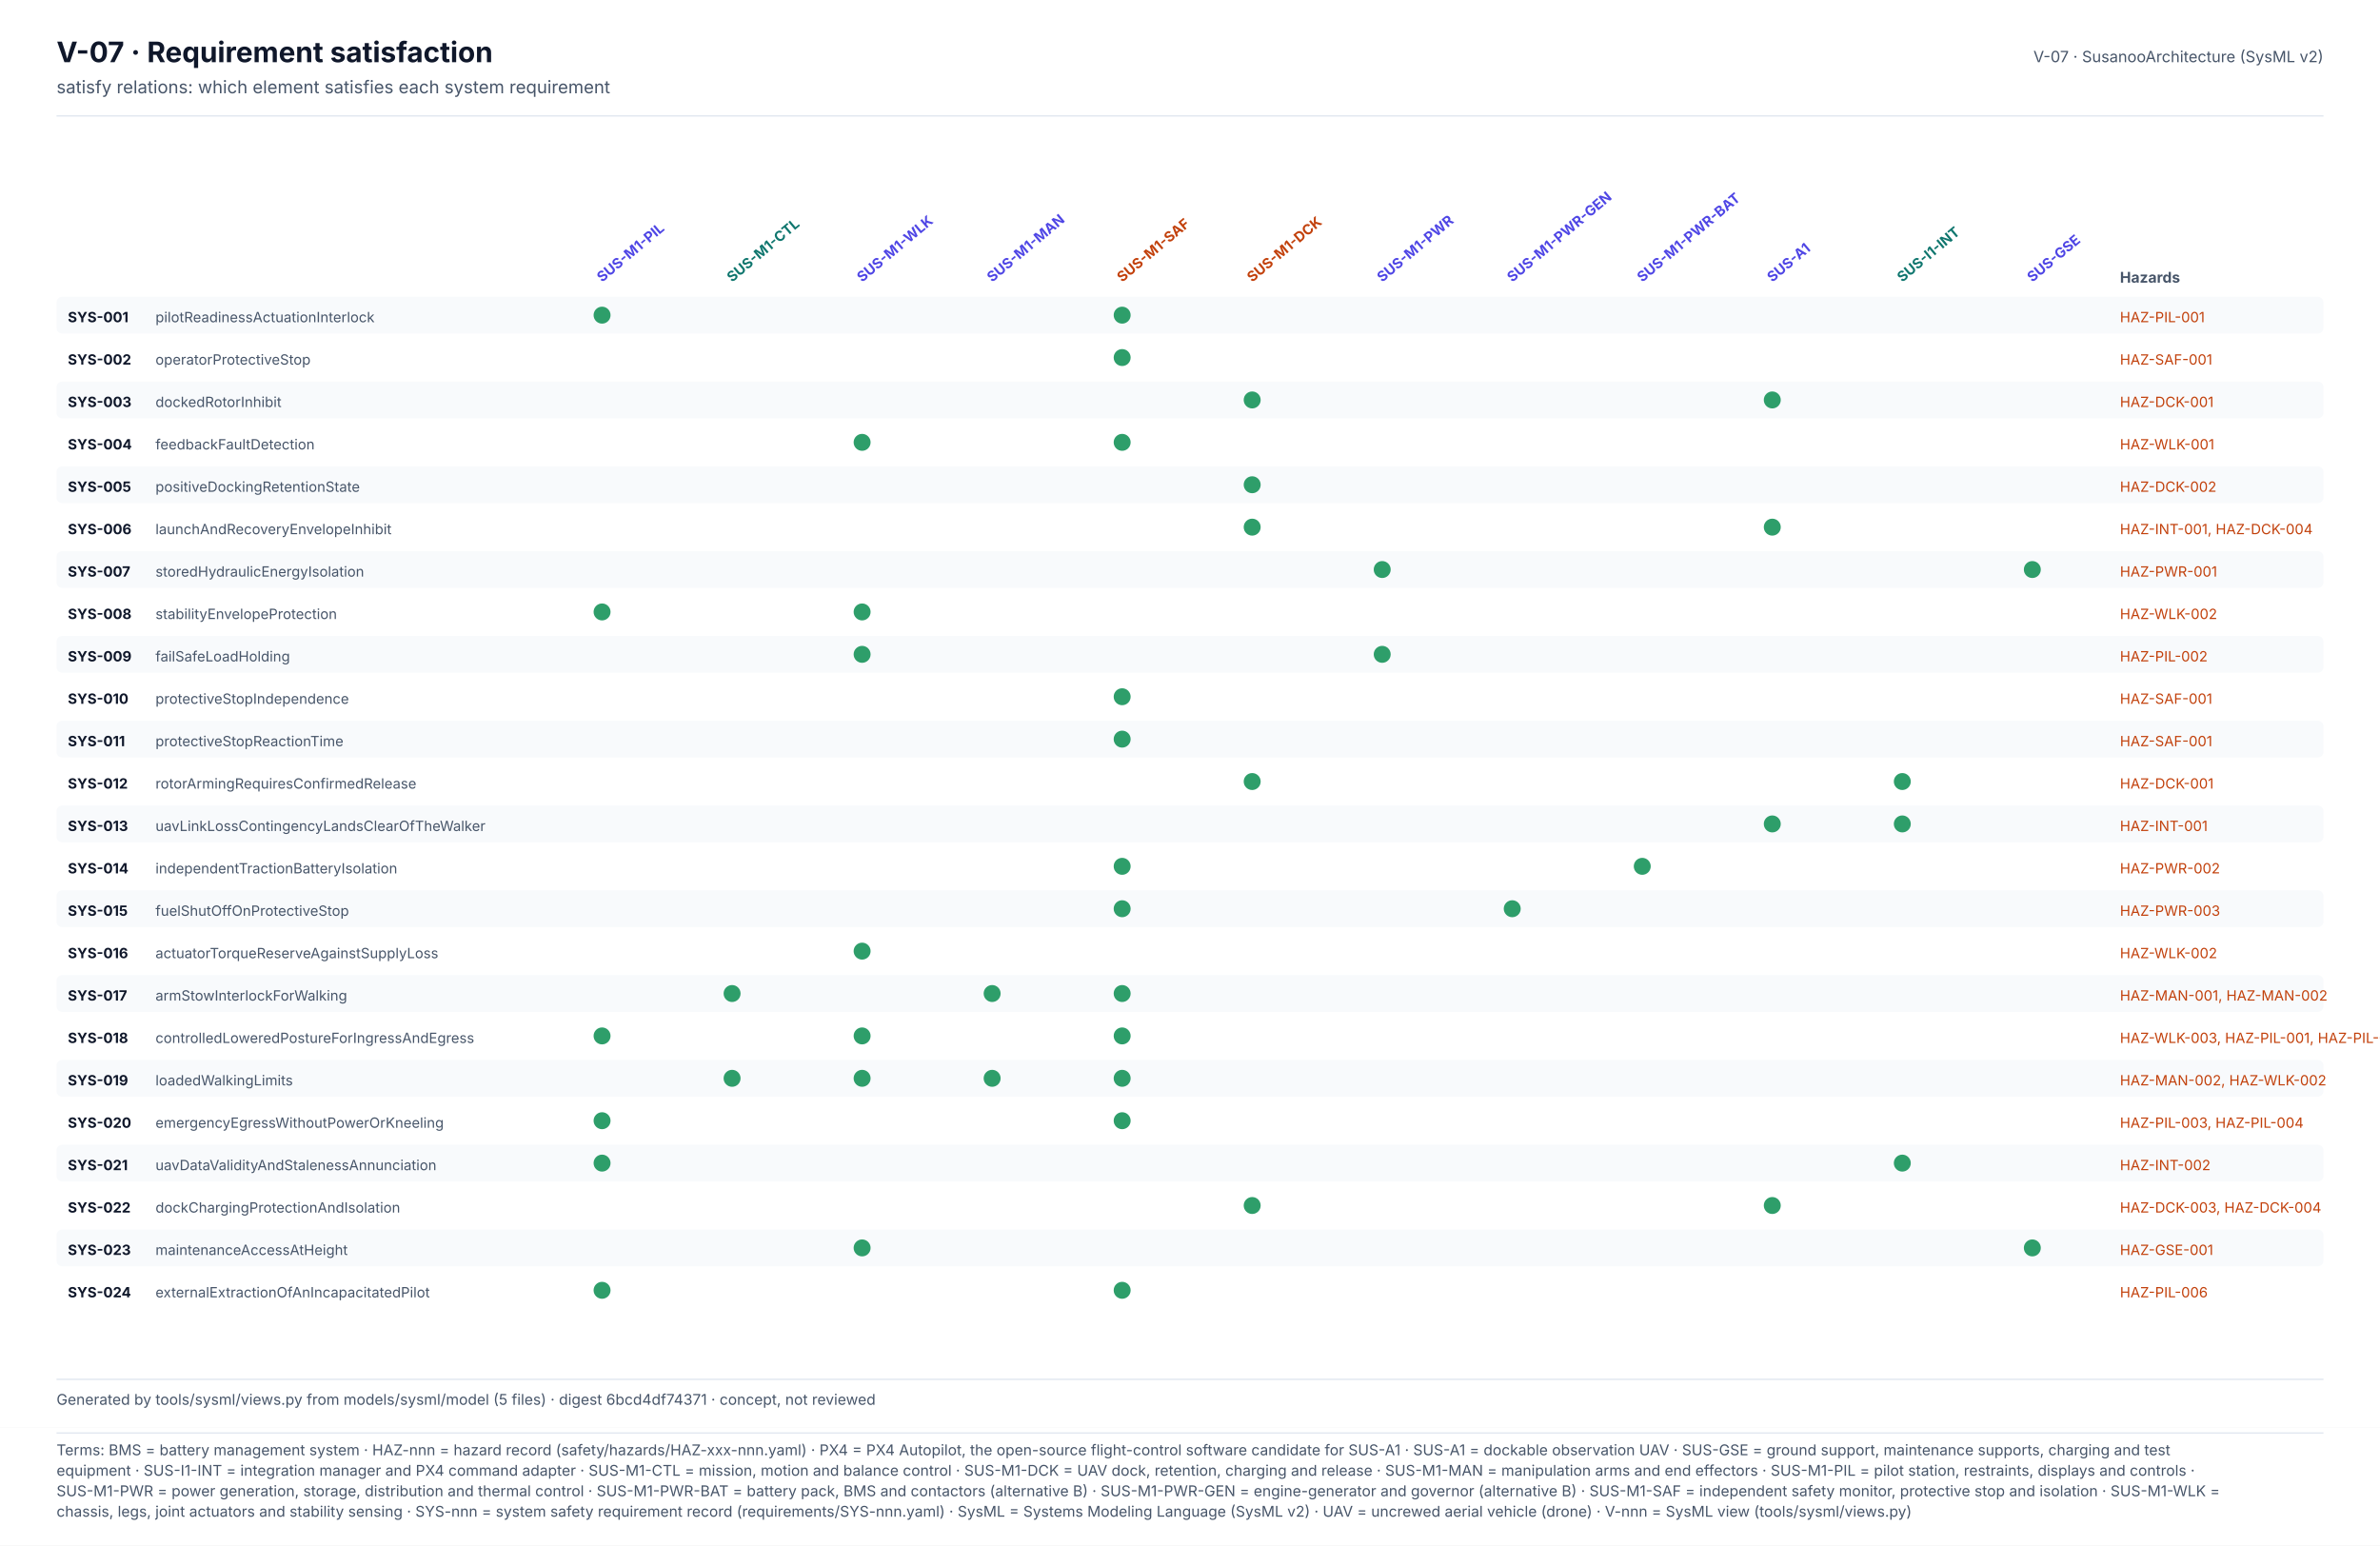
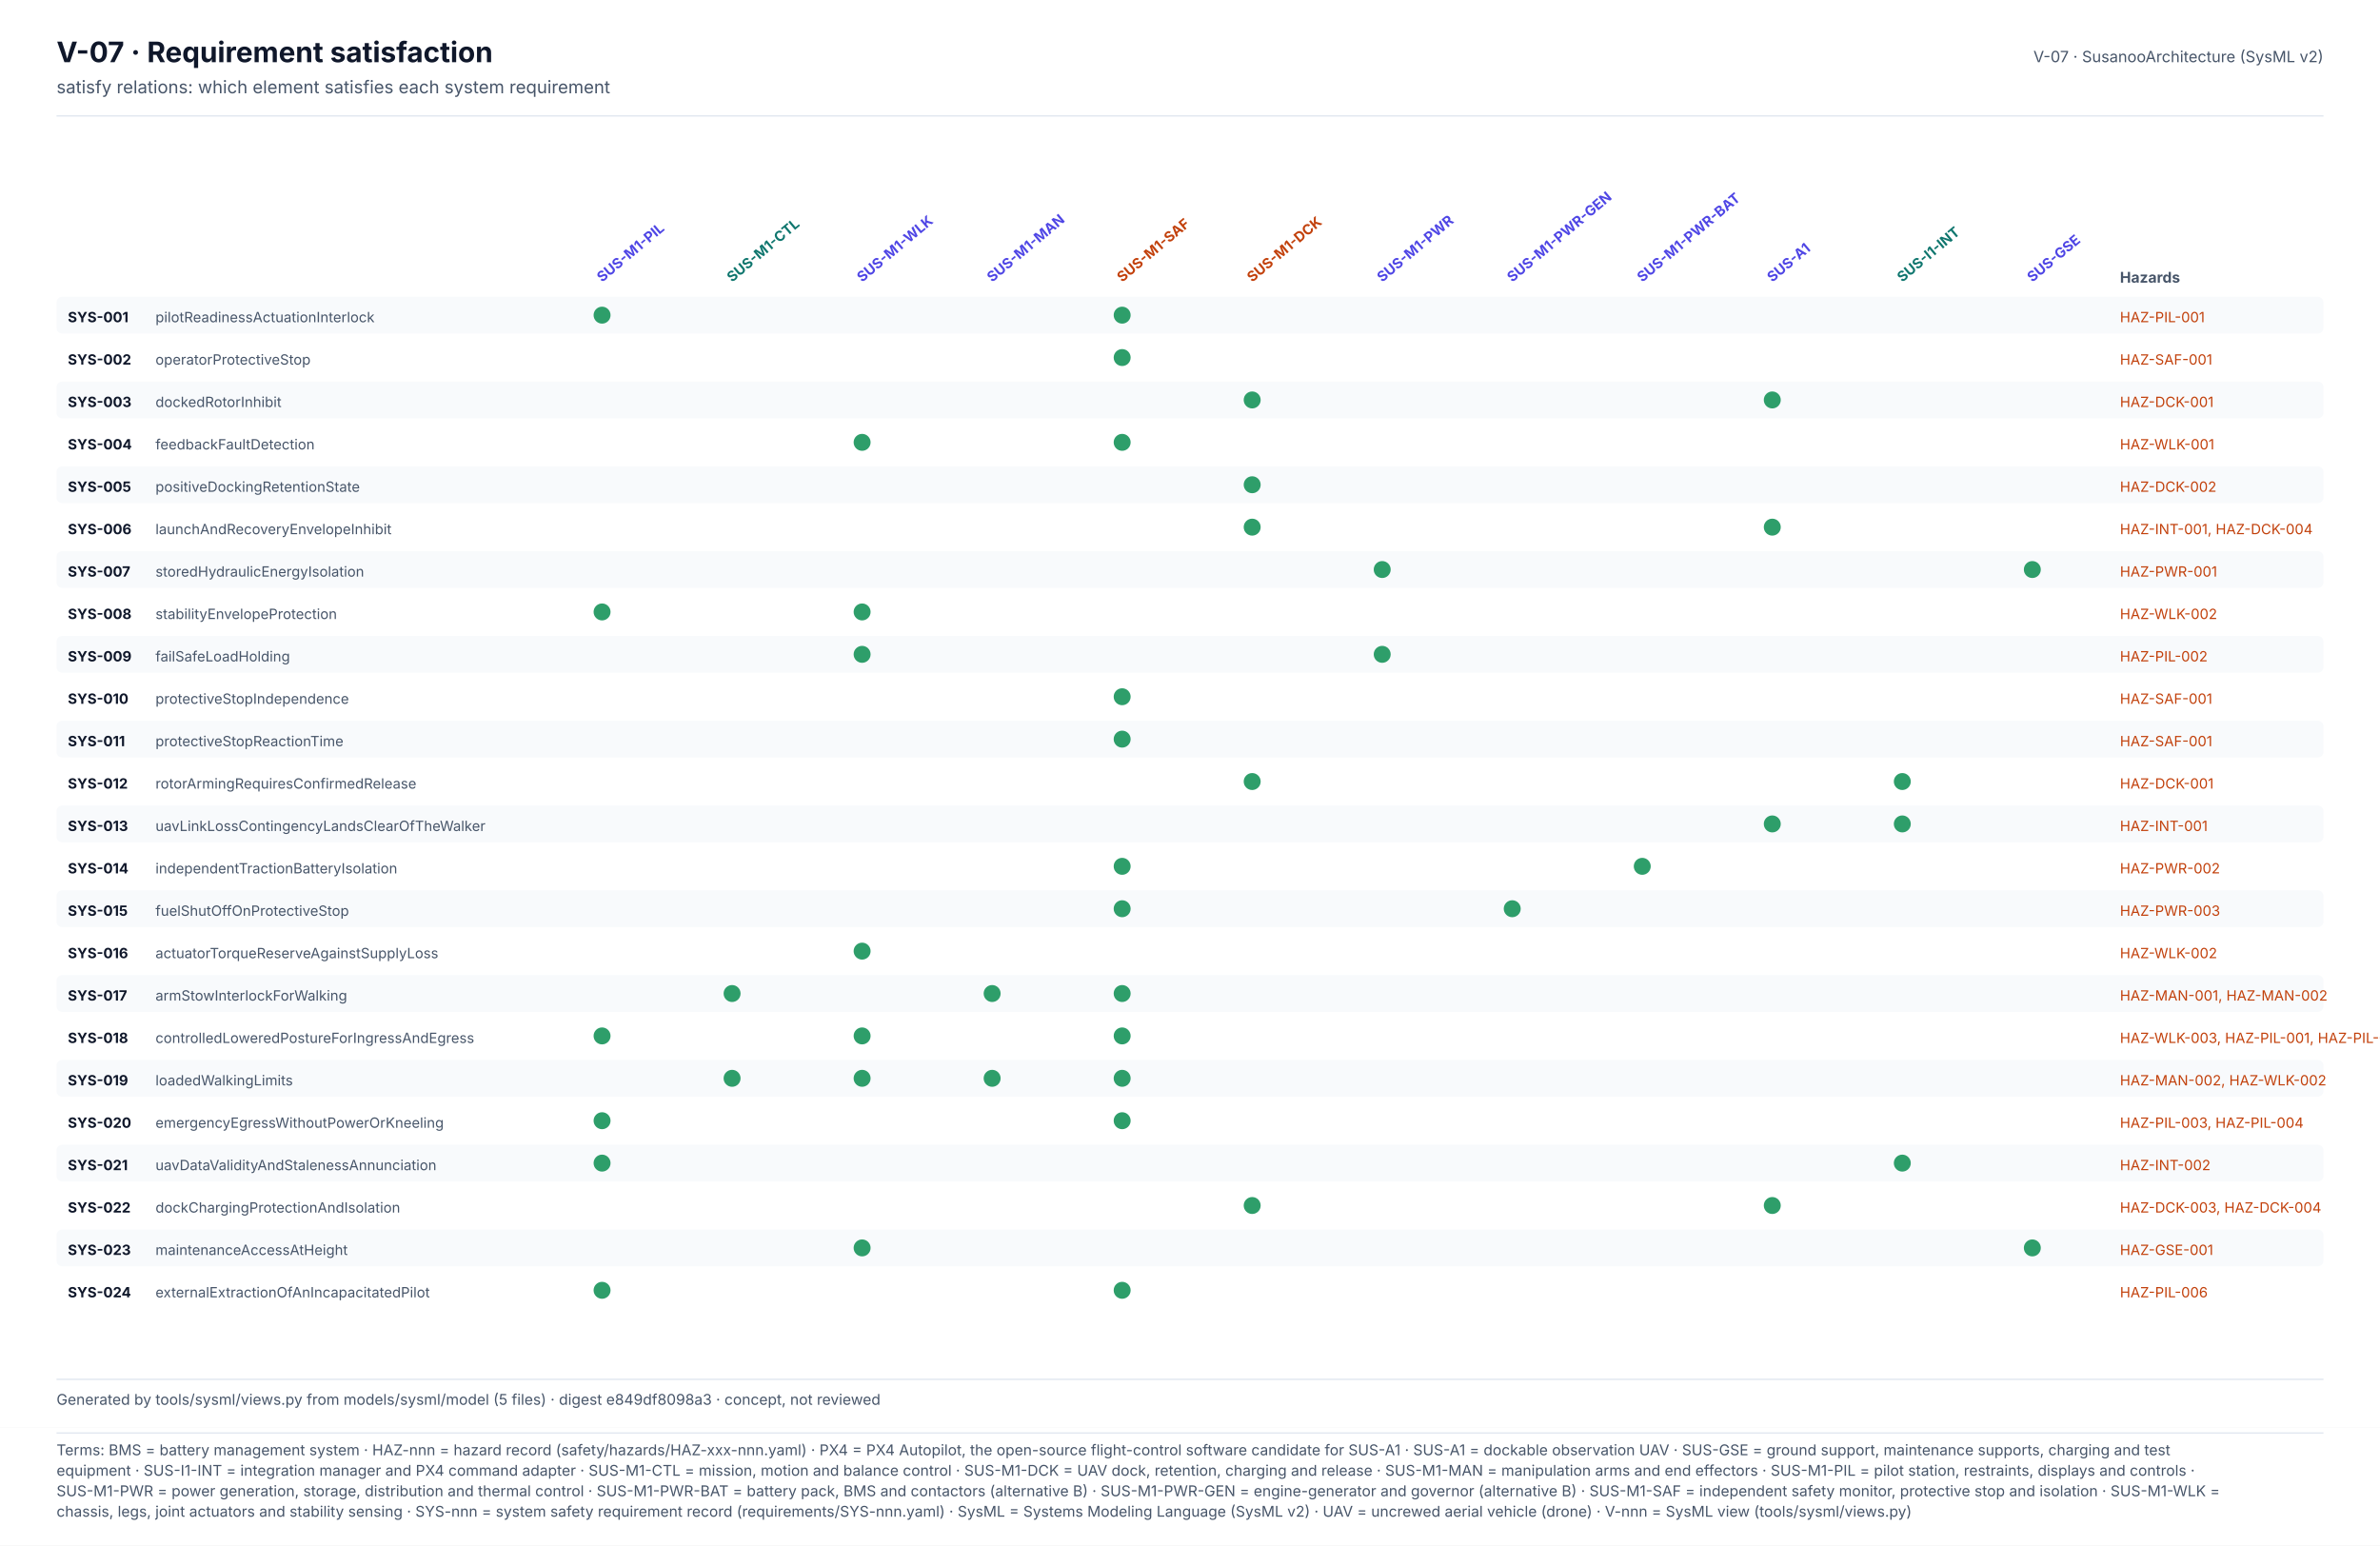
<svg xmlns="http://www.w3.org/2000/svg" width="1684" height="1093.6" viewBox="0 0 1684 1093.6" font-family="Inter, 'Segoe UI', Helvetica, Arial, sans-serif" role="img">
  <defs>
    <marker id="arr" viewBox="0 0 10 10" refX="9" refY="5" markerWidth="7" markerHeight="7" orient="auto-start-reverse">
      <path d="M0,0 L10,5 L0,10 z" fill="#475569" />
    </marker>
  </defs>
  <rect x="0" y="0" width="1684" height="1010" rx="0" fill="#FFFFFF" stroke="none" stroke-width="0" />
  <text x="40" y="44" font-size="20" fill="#0F172A" font-weight="700">V-07 · Requirement satisfaction</text>
  <text x="40" y="66" font-size="12.5" fill="#475569">satisfy relations: which element satisfies each system requirement</text>
  <text x="1644" y="44" font-size="11" fill="#475569" text-anchor="end">V-07 · SusanooArchitecture (SysML v2)</text>
  <line x1="40" y1="82" x2="1644" y2="82" stroke="#E2E8F0" stroke-width="1" />
  <text x="426" y="200" font-size="10" fill="#4F46E5" font-weight="700" transform="rotate(-40 426 200)">SUS-M1-PIL</text>
  <text x="518" y="200" font-size="10" fill="#0F766E" font-weight="700" transform="rotate(-40 518 200)">SUS-M1-CTL</text>
  <text x="610" y="200" font-size="10" fill="#4F46E5" font-weight="700" transform="rotate(-40 610 200)">SUS-M1-WLK</text>
  <text x="702" y="200" font-size="10" fill="#4F46E5" font-weight="700" transform="rotate(-40 702 200)">SUS-M1-MAN</text>
  <text x="794" y="200" font-size="10" fill="#C2410C" font-weight="700" transform="rotate(-40 794 200)">SUS-M1-SAF</text>
  <text x="886" y="200" font-size="10" fill="#C2410C" font-weight="700" transform="rotate(-40 886 200)">SUS-M1-DCK</text>
  <text x="978" y="200" font-size="10" fill="#4F46E5" font-weight="700" transform="rotate(-40 978 200)">SUS-M1-PWR</text>
  <text x="1070" y="200" font-size="10" fill="#4F46E5" font-weight="700" transform="rotate(-40 1070 200)">SUS-M1-PWR-GEN</text>
  <text x="1162" y="200" font-size="10" fill="#4F46E5" font-weight="700" transform="rotate(-40 1162 200)">SUS-M1-PWR-BAT</text>
  <text x="1254" y="200" font-size="10" fill="#4F46E5" font-weight="700" transform="rotate(-40 1254 200)">SUS-A1</text>
  <text x="1346" y="200" font-size="10" fill="#0F766E" font-weight="700" transform="rotate(-40 1346 200)">SUS-I1-INT</text>
  <text x="1438" y="200" font-size="10" fill="#4F46E5" font-weight="700" transform="rotate(-40 1438 200)">SUS-GSE</text>
  <text x="1500" y="200" font-size="10.5" fill="#475569" font-weight="700">Hazards</text>
  <rect x="40" y="210" width="1604" height="26" rx="4" fill="#F8FAFC" stroke="none" stroke-width="0" />
  <text x="48" y="228" font-size="10" fill="#0F172A" font-weight="700">SYS-001</text>
  <text x="110" y="228" font-size="10" fill="#475569">pilotReadinessActuationInterlock</text>
  <circle cx="426" cy="223" r="6" fill="#2E9E6A" stroke="none" />
  <circle cx="794" cy="223" r="6" fill="#2E9E6A" stroke="none" />
  <text x="1500" y="228" font-size="10" fill="#C2410C">HAZ-PIL-001</text>
  <rect x="40" y="240" width="1604" height="26" rx="4" fill="#FFFFFF" stroke="none" stroke-width="0" />
  <text x="48" y="258" font-size="10" fill="#0F172A" font-weight="700">SYS-002</text>
  <text x="110" y="258" font-size="10" fill="#475569">operatorProtectiveStop</text>
  <circle cx="794" cy="253" r="6" fill="#2E9E6A" stroke="none" />
  <text x="1500" y="258" font-size="10" fill="#C2410C">HAZ-SAF-001</text>
  <rect x="40" y="270" width="1604" height="26" rx="4" fill="#F8FAFC" stroke="none" stroke-width="0" />
  <text x="48" y="288" font-size="10" fill="#0F172A" font-weight="700">SYS-003</text>
  <text x="110" y="288" font-size="10" fill="#475569">dockedRotorInhibit</text>
  <circle cx="886" cy="283" r="6" fill="#2E9E6A" stroke="none" />
  <circle cx="1254" cy="283" r="6" fill="#2E9E6A" stroke="none" />
  <text x="1500" y="288" font-size="10" fill="#C2410C">HAZ-DCK-001</text>
  <rect x="40" y="300" width="1604" height="26" rx="4" fill="#FFFFFF" stroke="none" stroke-width="0" />
  <text x="48" y="318" font-size="10" fill="#0F172A" font-weight="700">SYS-004</text>
  <text x="110" y="318" font-size="10" fill="#475569">feedbackFaultDetection</text>
  <circle cx="610" cy="313" r="6" fill="#2E9E6A" stroke="none" />
  <circle cx="794" cy="313" r="6" fill="#2E9E6A" stroke="none" />
  <text x="1500" y="318" font-size="10" fill="#C2410C">HAZ-WLK-001</text>
  <rect x="40" y="330" width="1604" height="26" rx="4" fill="#F8FAFC" stroke="none" stroke-width="0" />
  <text x="48" y="348" font-size="10" fill="#0F172A" font-weight="700">SYS-005</text>
  <text x="110" y="348" font-size="10" fill="#475569">positiveDockingRetentionState</text>
  <circle cx="886" cy="343" r="6" fill="#2E9E6A" stroke="none" />
  <text x="1500" y="348" font-size="10" fill="#C2410C">HAZ-DCK-002</text>
  <rect x="40" y="360" width="1604" height="26" rx="4" fill="#FFFFFF" stroke="none" stroke-width="0" />
  <text x="48" y="378" font-size="10" fill="#0F172A" font-weight="700">SYS-006</text>
  <text x="110" y="378" font-size="10" fill="#475569">launchAndRecoveryEnvelopeInhibit</text>
  <circle cx="886" cy="373" r="6" fill="#2E9E6A" stroke="none" />
  <circle cx="1254" cy="373" r="6" fill="#2E9E6A" stroke="none" />
  <text x="1500" y="378" font-size="10" fill="#C2410C">HAZ-INT-001, HAZ-DCK-004</text>
  <rect x="40" y="390" width="1604" height="26" rx="4" fill="#F8FAFC" stroke="none" stroke-width="0" />
  <text x="48" y="408" font-size="10" fill="#0F172A" font-weight="700">SYS-007</text>
  <text x="110" y="408" font-size="10" fill="#475569">storedHydraulicEnergyIsolation</text>
  <circle cx="978" cy="403" r="6" fill="#2E9E6A" stroke="none" />
  <circle cx="1438" cy="403" r="6" fill="#2E9E6A" stroke="none" />
  <text x="1500" y="408" font-size="10" fill="#C2410C">HAZ-PWR-001</text>
  <rect x="40" y="420" width="1604" height="26" rx="4" fill="#FFFFFF" stroke="none" stroke-width="0" />
  <text x="48" y="438" font-size="10" fill="#0F172A" font-weight="700">SYS-008</text>
  <text x="110" y="438" font-size="10" fill="#475569">stabilityEnvelopeProtection</text>
  <circle cx="426" cy="433" r="6" fill="#2E9E6A" stroke="none" />
  <circle cx="610" cy="433" r="6" fill="#2E9E6A" stroke="none" />
  <text x="1500" y="438" font-size="10" fill="#C2410C">HAZ-WLK-002</text>
  <rect x="40" y="450" width="1604" height="26" rx="4" fill="#F8FAFC" stroke="none" stroke-width="0" />
  <text x="48" y="468" font-size="10" fill="#0F172A" font-weight="700">SYS-009</text>
  <text x="110" y="468" font-size="10" fill="#475569">failSafeLoadHolding</text>
  <circle cx="610" cy="463" r="6" fill="#2E9E6A" stroke="none" />
  <circle cx="978" cy="463" r="6" fill="#2E9E6A" stroke="none" />
  <text x="1500" y="468" font-size="10" fill="#C2410C">HAZ-PIL-002</text>
  <rect x="40" y="480" width="1604" height="26" rx="4" fill="#FFFFFF" stroke="none" stroke-width="0" />
  <text x="48" y="498" font-size="10" fill="#0F172A" font-weight="700">SYS-010</text>
  <text x="110" y="498" font-size="10" fill="#475569">protectiveStopIndependence</text>
  <circle cx="794" cy="493" r="6" fill="#2E9E6A" stroke="none" />
  <text x="1500" y="498" font-size="10" fill="#C2410C">HAZ-SAF-001</text>
  <rect x="40" y="510" width="1604" height="26" rx="4" fill="#F8FAFC" stroke="none" stroke-width="0" />
  <text x="48" y="528" font-size="10" fill="#0F172A" font-weight="700">SYS-011</text>
  <text x="110" y="528" font-size="10" fill="#475569">protectiveStopReactionTime</text>
  <circle cx="794" cy="523" r="6" fill="#2E9E6A" stroke="none" />
  <text x="1500" y="528" font-size="10" fill="#C2410C">HAZ-SAF-001</text>
  <rect x="40" y="540" width="1604" height="26" rx="4" fill="#FFFFFF" stroke="none" stroke-width="0" />
  <text x="48" y="558" font-size="10" fill="#0F172A" font-weight="700">SYS-012</text>
  <text x="110" y="558" font-size="10" fill="#475569">rotorArmingRequiresConfirmedRelease</text>
  <circle cx="886" cy="553" r="6" fill="#2E9E6A" stroke="none" />
  <circle cx="1346" cy="553" r="6" fill="#2E9E6A" stroke="none" />
  <text x="1500" y="558" font-size="10" fill="#C2410C">HAZ-DCK-001</text>
  <rect x="40" y="570" width="1604" height="26" rx="4" fill="#F8FAFC" stroke="none" stroke-width="0" />
  <text x="48" y="588" font-size="10" fill="#0F172A" font-weight="700">SYS-013</text>
  <text x="110" y="588" font-size="10" fill="#475569">uavLinkLossContingencyLandsClearOfTheWalker</text>
  <circle cx="1254" cy="583" r="6" fill="#2E9E6A" stroke="none" />
  <circle cx="1346" cy="583" r="6" fill="#2E9E6A" stroke="none" />
  <text x="1500" y="588" font-size="10" fill="#C2410C">HAZ-INT-001</text>
  <rect x="40" y="600" width="1604" height="26" rx="4" fill="#FFFFFF" stroke="none" stroke-width="0" />
  <text x="48" y="618" font-size="10" fill="#0F172A" font-weight="700">SYS-014</text>
  <text x="110" y="618" font-size="10" fill="#475569">independentTractionBatteryIsolation</text>
  <circle cx="794" cy="613" r="6" fill="#2E9E6A" stroke="none" />
  <circle cx="1162" cy="613" r="6" fill="#2E9E6A" stroke="none" />
  <text x="1500" y="618" font-size="10" fill="#C2410C">HAZ-PWR-002</text>
  <rect x="40" y="630" width="1604" height="26" rx="4" fill="#F8FAFC" stroke="none" stroke-width="0" />
  <text x="48" y="648" font-size="10" fill="#0F172A" font-weight="700">SYS-015</text>
  <text x="110" y="648" font-size="10" fill="#475569">fuelShutOffOnProtectiveStop</text>
  <circle cx="794" cy="643" r="6" fill="#2E9E6A" stroke="none" />
  <circle cx="1070" cy="643" r="6" fill="#2E9E6A" stroke="none" />
  <text x="1500" y="648" font-size="10" fill="#C2410C">HAZ-PWR-003</text>
  <rect x="40" y="660" width="1604" height="26" rx="4" fill="#FFFFFF" stroke="none" stroke-width="0" />
  <text x="48" y="678" font-size="10" fill="#0F172A" font-weight="700">SYS-016</text>
  <text x="110" y="678" font-size="10" fill="#475569">actuatorTorqueReserveAgainstSupplyLoss</text>
  <circle cx="610" cy="673" r="6" fill="#2E9E6A" stroke="none" />
  <text x="1500" y="678" font-size="10" fill="#C2410C">HAZ-WLK-002</text>
  <rect x="40" y="690" width="1604" height="26" rx="4" fill="#F8FAFC" stroke="none" stroke-width="0" />
  <text x="48" y="708" font-size="10" fill="#0F172A" font-weight="700">SYS-017</text>
  <text x="110" y="708" font-size="10" fill="#475569">armStowInterlockForWalking</text>
  <circle cx="518" cy="703" r="6" fill="#2E9E6A" stroke="none" />
  <circle cx="702" cy="703" r="6" fill="#2E9E6A" stroke="none" />
  <circle cx="794" cy="703" r="6" fill="#2E9E6A" stroke="none" />
  <text x="1500" y="708" font-size="10" fill="#C2410C">HAZ-MAN-001, HAZ-MAN-002</text>
  <rect x="40" y="720" width="1604" height="26" rx="4" fill="#FFFFFF" stroke="none" stroke-width="0" />
  <text x="48" y="738" font-size="10" fill="#0F172A" font-weight="700">SYS-018</text>
  <text x="110" y="738" font-size="10" fill="#475569">controlledLoweredPostureForIngressAndEgress</text>
  <circle cx="426" cy="733" r="6" fill="#2E9E6A" stroke="none" />
  <circle cx="610" cy="733" r="6" fill="#2E9E6A" stroke="none" />
  <circle cx="794" cy="733" r="6" fill="#2E9E6A" stroke="none" />
  <text x="1500" y="738" font-size="10" fill="#C2410C">HAZ-WLK-003, HAZ-PIL-001, HAZ-PIL-004, HAZ-PIL-005</text>
  <rect x="40" y="750" width="1604" height="26" rx="4" fill="#F8FAFC" stroke="none" stroke-width="0" />
  <text x="48" y="768" font-size="10" fill="#0F172A" font-weight="700">SYS-019</text>
  <text x="110" y="768" font-size="10" fill="#475569">loadedWalkingLimits</text>
  <circle cx="518" cy="763" r="6" fill="#2E9E6A" stroke="none" />
  <circle cx="610" cy="763" r="6" fill="#2E9E6A" stroke="none" />
  <circle cx="702" cy="763" r="6" fill="#2E9E6A" stroke="none" />
  <circle cx="794" cy="763" r="6" fill="#2E9E6A" stroke="none" />
  <text x="1500" y="768" font-size="10" fill="#C2410C">HAZ-MAN-002, HAZ-WLK-002</text>
  <rect x="40" y="780" width="1604" height="26" rx="4" fill="#FFFFFF" stroke="none" stroke-width="0" />
  <text x="48" y="798" font-size="10" fill="#0F172A" font-weight="700">SYS-020</text>
  <text x="110" y="798" font-size="10" fill="#475569">emergencyEgressWithoutPowerOrKneeling</text>
  <circle cx="426" cy="793" r="6" fill="#2E9E6A" stroke="none" />
  <circle cx="794" cy="793" r="6" fill="#2E9E6A" stroke="none" />
  <text x="1500" y="798" font-size="10" fill="#C2410C">HAZ-PIL-003, HAZ-PIL-004</text>
  <rect x="40" y="810" width="1604" height="26" rx="4" fill="#F8FAFC" stroke="none" stroke-width="0" />
  <text x="48" y="828" font-size="10" fill="#0F172A" font-weight="700">SYS-021</text>
  <text x="110" y="828" font-size="10" fill="#475569">uavDataValidityAndStalenessAnnunciation</text>
  <circle cx="426" cy="823" r="6" fill="#2E9E6A" stroke="none" />
  <circle cx="1346" cy="823" r="6" fill="#2E9E6A" stroke="none" />
  <text x="1500" y="828" font-size="10" fill="#C2410C">HAZ-INT-002</text>
  <rect x="40" y="840" width="1604" height="26" rx="4" fill="#FFFFFF" stroke="none" stroke-width="0" />
  <text x="48" y="858" font-size="10" fill="#0F172A" font-weight="700">SYS-022</text>
  <text x="110" y="858" font-size="10" fill="#475569">dockChargingProtectionAndIsolation</text>
  <circle cx="886" cy="853" r="6" fill="#2E9E6A" stroke="none" />
  <circle cx="1254" cy="853" r="6" fill="#2E9E6A" stroke="none" />
  <text x="1500" y="858" font-size="10" fill="#C2410C">HAZ-DCK-003, HAZ-DCK-004</text>
  <rect x="40" y="870" width="1604" height="26" rx="4" fill="#F8FAFC" stroke="none" stroke-width="0" />
  <text x="48" y="888" font-size="10" fill="#0F172A" font-weight="700">SYS-023</text>
  <text x="110" y="888" font-size="10" fill="#475569">maintenanceAccessAtHeight</text>
  <circle cx="610" cy="883" r="6" fill="#2E9E6A" stroke="none" />
  <circle cx="1438" cy="883" r="6" fill="#2E9E6A" stroke="none" />
  <text x="1500" y="888" font-size="10" fill="#C2410C">HAZ-GSE-001</text>
  <rect x="40" y="900" width="1604" height="26" rx="4" fill="#FFFFFF" stroke="none" stroke-width="0" />
  <text x="48" y="918" font-size="10" fill="#0F172A" font-weight="700">SYS-024</text>
  <text x="110" y="918" font-size="10" fill="#475569">externalExtractionOfAnIncapacitatedPilot</text>
  <circle cx="426" cy="913" r="6" fill="#2E9E6A" stroke="none" />
  <circle cx="794" cy="913" r="6" fill="#2E9E6A" stroke="none" />
  <text x="1500" y="918" font-size="10" fill="#C2410C">HAZ-PIL-006</text>
  <line x1="40" y1="976" x2="1644" y2="976" stroke="#E2E8F0" stroke-width="1" />
-   <text x="40" y="994" font-size="10.5" fill="#475569">Generated by tools/sysml/views.py from models/sysml/model (5 files) · digest 6bcd4df74371 · concept, not reviewed</text>
+   <text x="40" y="994" font-size="10.5" fill="#475569">Generated by tools/sysml/views.py from models/sysml/model (5 files) · digest e849df8098a3 · concept, not reviewed</text>
  <g class="terms" data-base-h="1010">
    <rect x="0" y="1010" width="1684" height="83.6" fill="#FFFFFF" />
    <line x1="40" y1="1014" x2="1644" y2="1014" stroke="#E2E8F0" stroke-width="1" />
    <text x="40" y="1029.7" font-size="10.5" fill="#475569" font-family="Inter, 'Segoe UI', Helvetica, Arial, sans-serif">Terms: BMS = battery management system · HAZ-nnn = hazard record (safety/hazards/HAZ-xxx-nnn.yaml) · PX4 = PX4 Autopilot, the open-source flight-control software candidate for SUS-A1 · SUS-A1 = dockable observation UAV · SUS-GSE = ground support, maintenance supports, charging and test</text>
    <text x="40" y="1044.2" font-size="10.5" fill="#475569" font-family="Inter, 'Segoe UI', Helvetica, Arial, sans-serif">equipment · SUS-I1-INT = integration manager and PX4 command adapter · SUS-M1-CTL = mission, motion and balance control · SUS-M1-DCK = UAV dock, retention, charging and release · SUS-M1-MAN = manipulation arms and end effectors · SUS-M1-PIL = pilot station, restraints, displays and controls ·</text>
    <text x="40" y="1058.7" font-size="10.5" fill="#475569" font-family="Inter, 'Segoe UI', Helvetica, Arial, sans-serif">SUS-M1-PWR = power generation, storage, distribution and thermal control · SUS-M1-PWR-BAT = battery pack, BMS and contactors (alternative B) · SUS-M1-PWR-GEN = engine-generator and governor (alternative B) · SUS-M1-SAF = independent safety monitor, protective stop and isolation · SUS-M1-WLK =</text>
    <text x="40" y="1073.2" font-size="10.5" fill="#475569" font-family="Inter, 'Segoe UI', Helvetica, Arial, sans-serif">chassis, legs, joint actuators and stability sensing · SYS-nnn = system safety requirement record (requirements/SYS-nnn.yaml) · SysML = Systems Modeling Language (SysML v2) · UAV = uncrewed aerial vehicle (drone) · V-nnn = SysML view (tools/sysml/views.py)</text>
  </g>
</svg>
